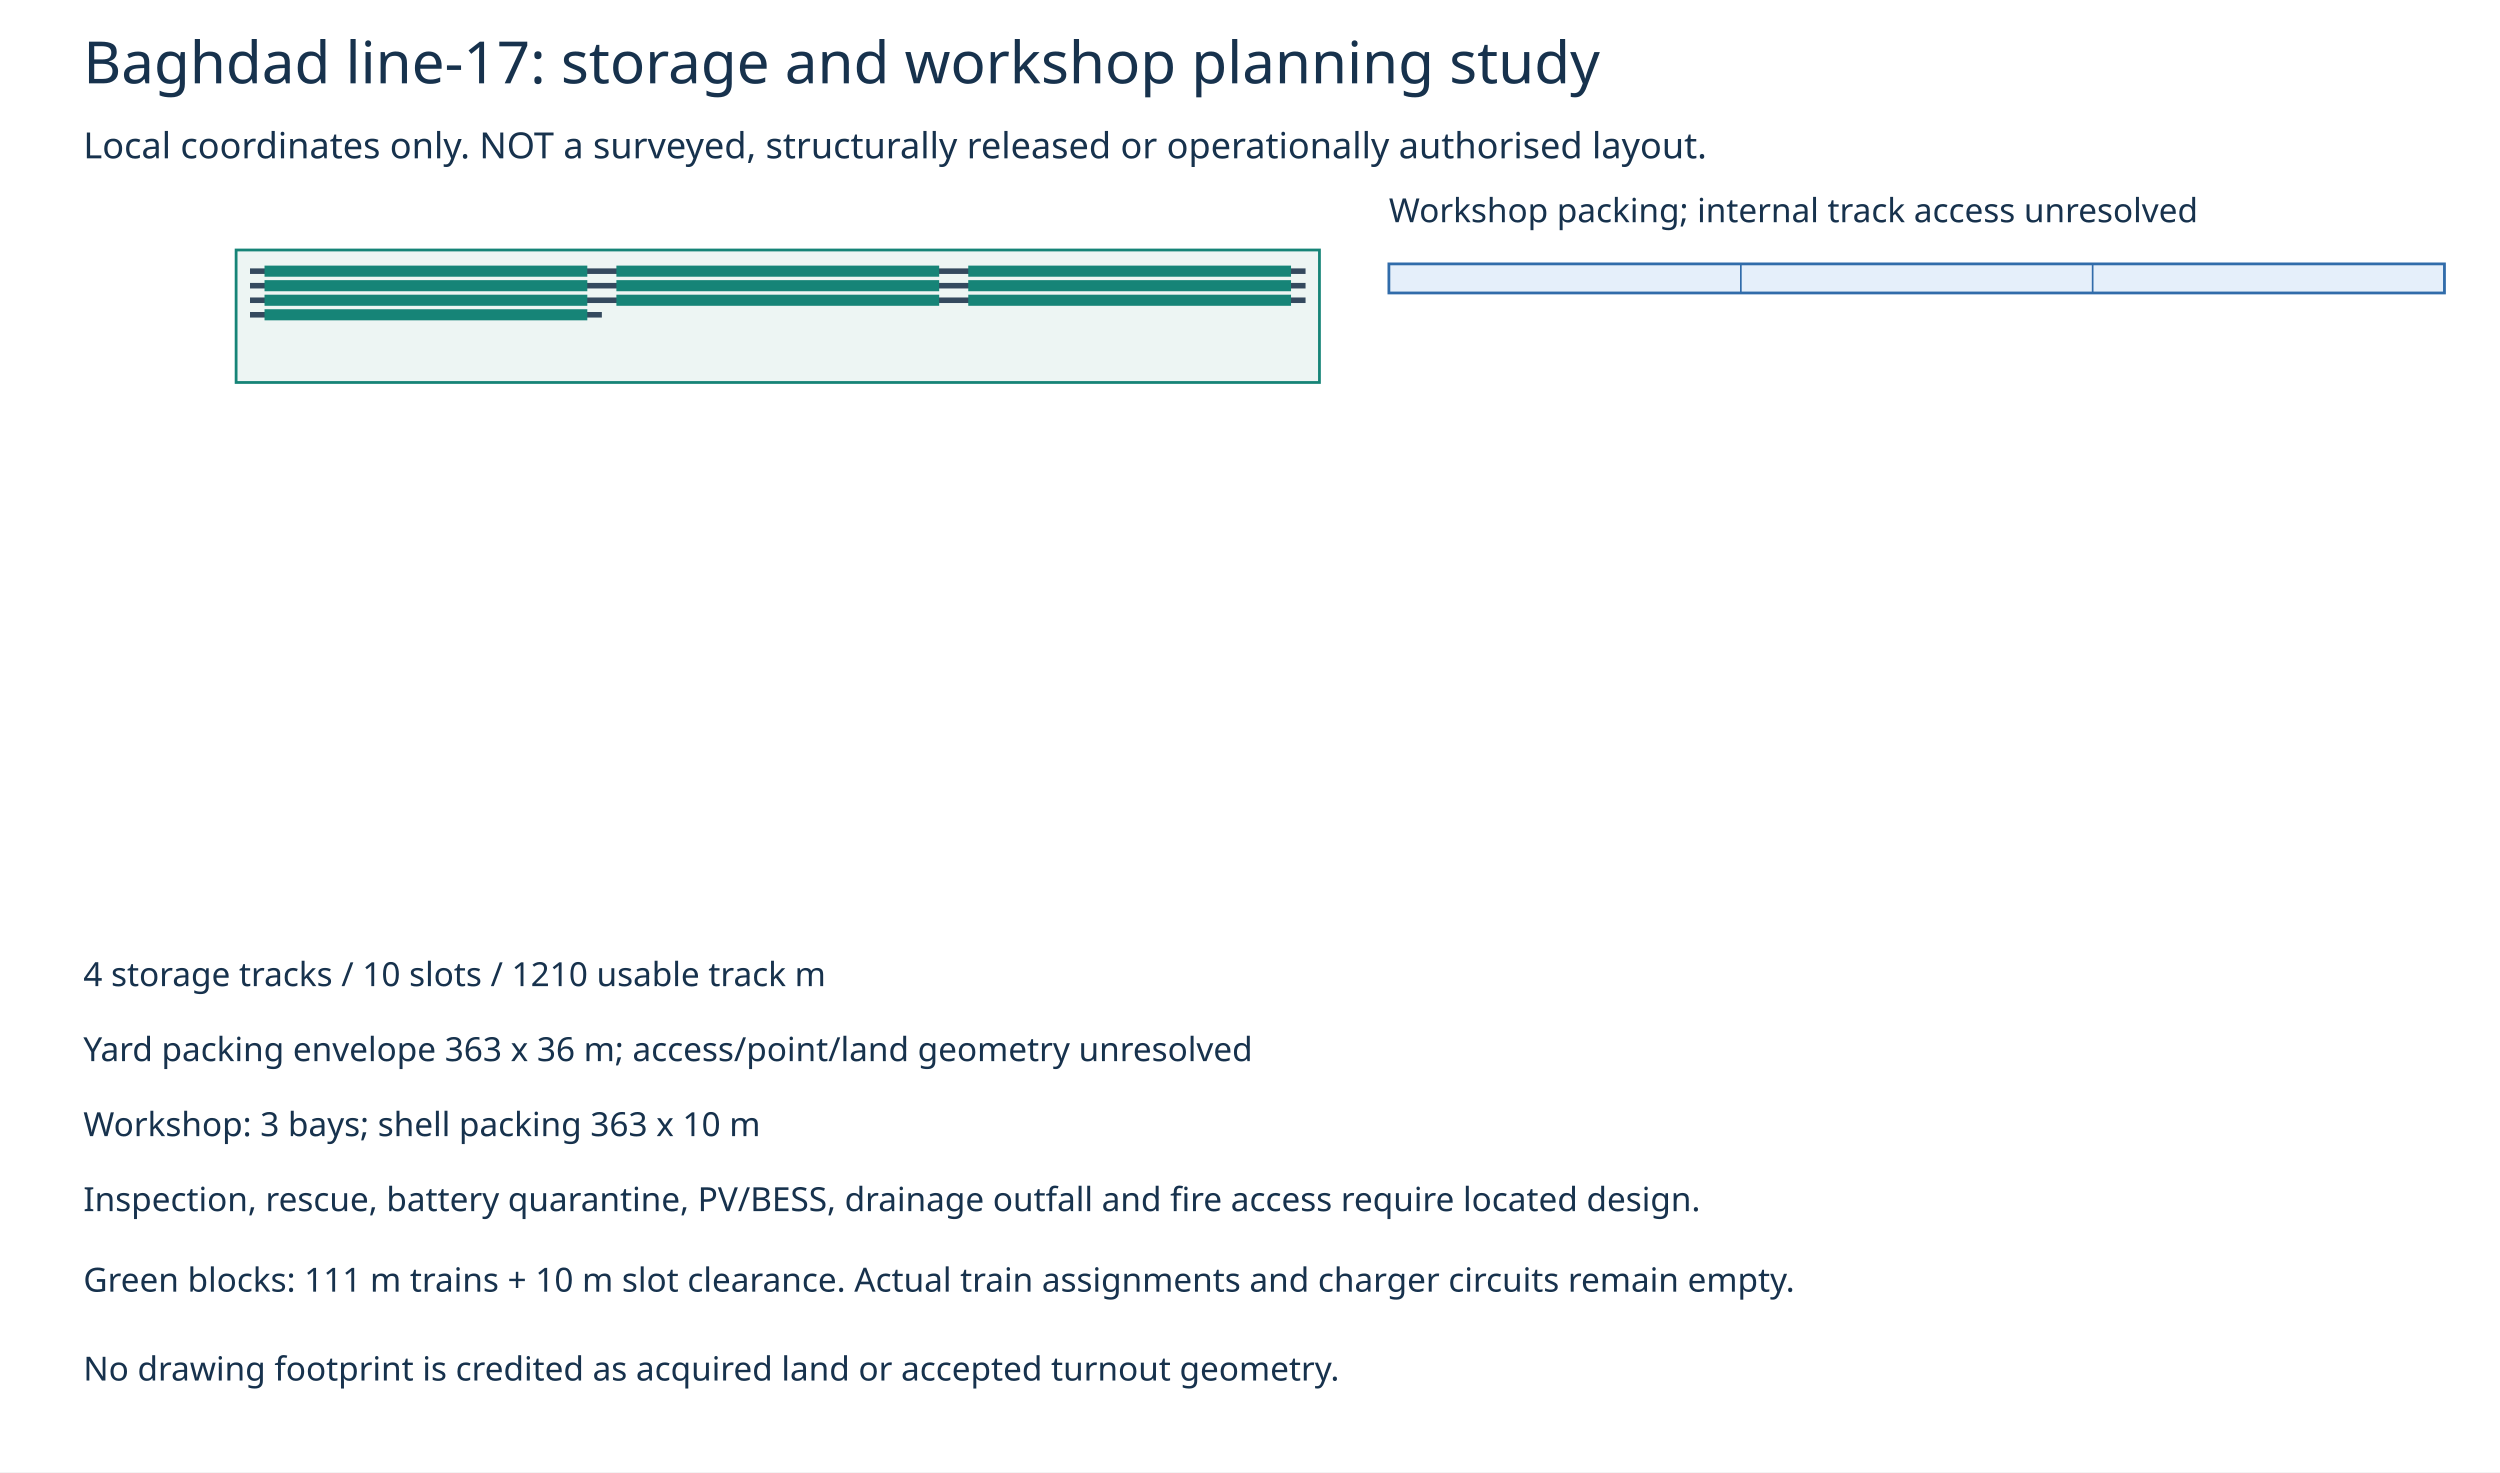
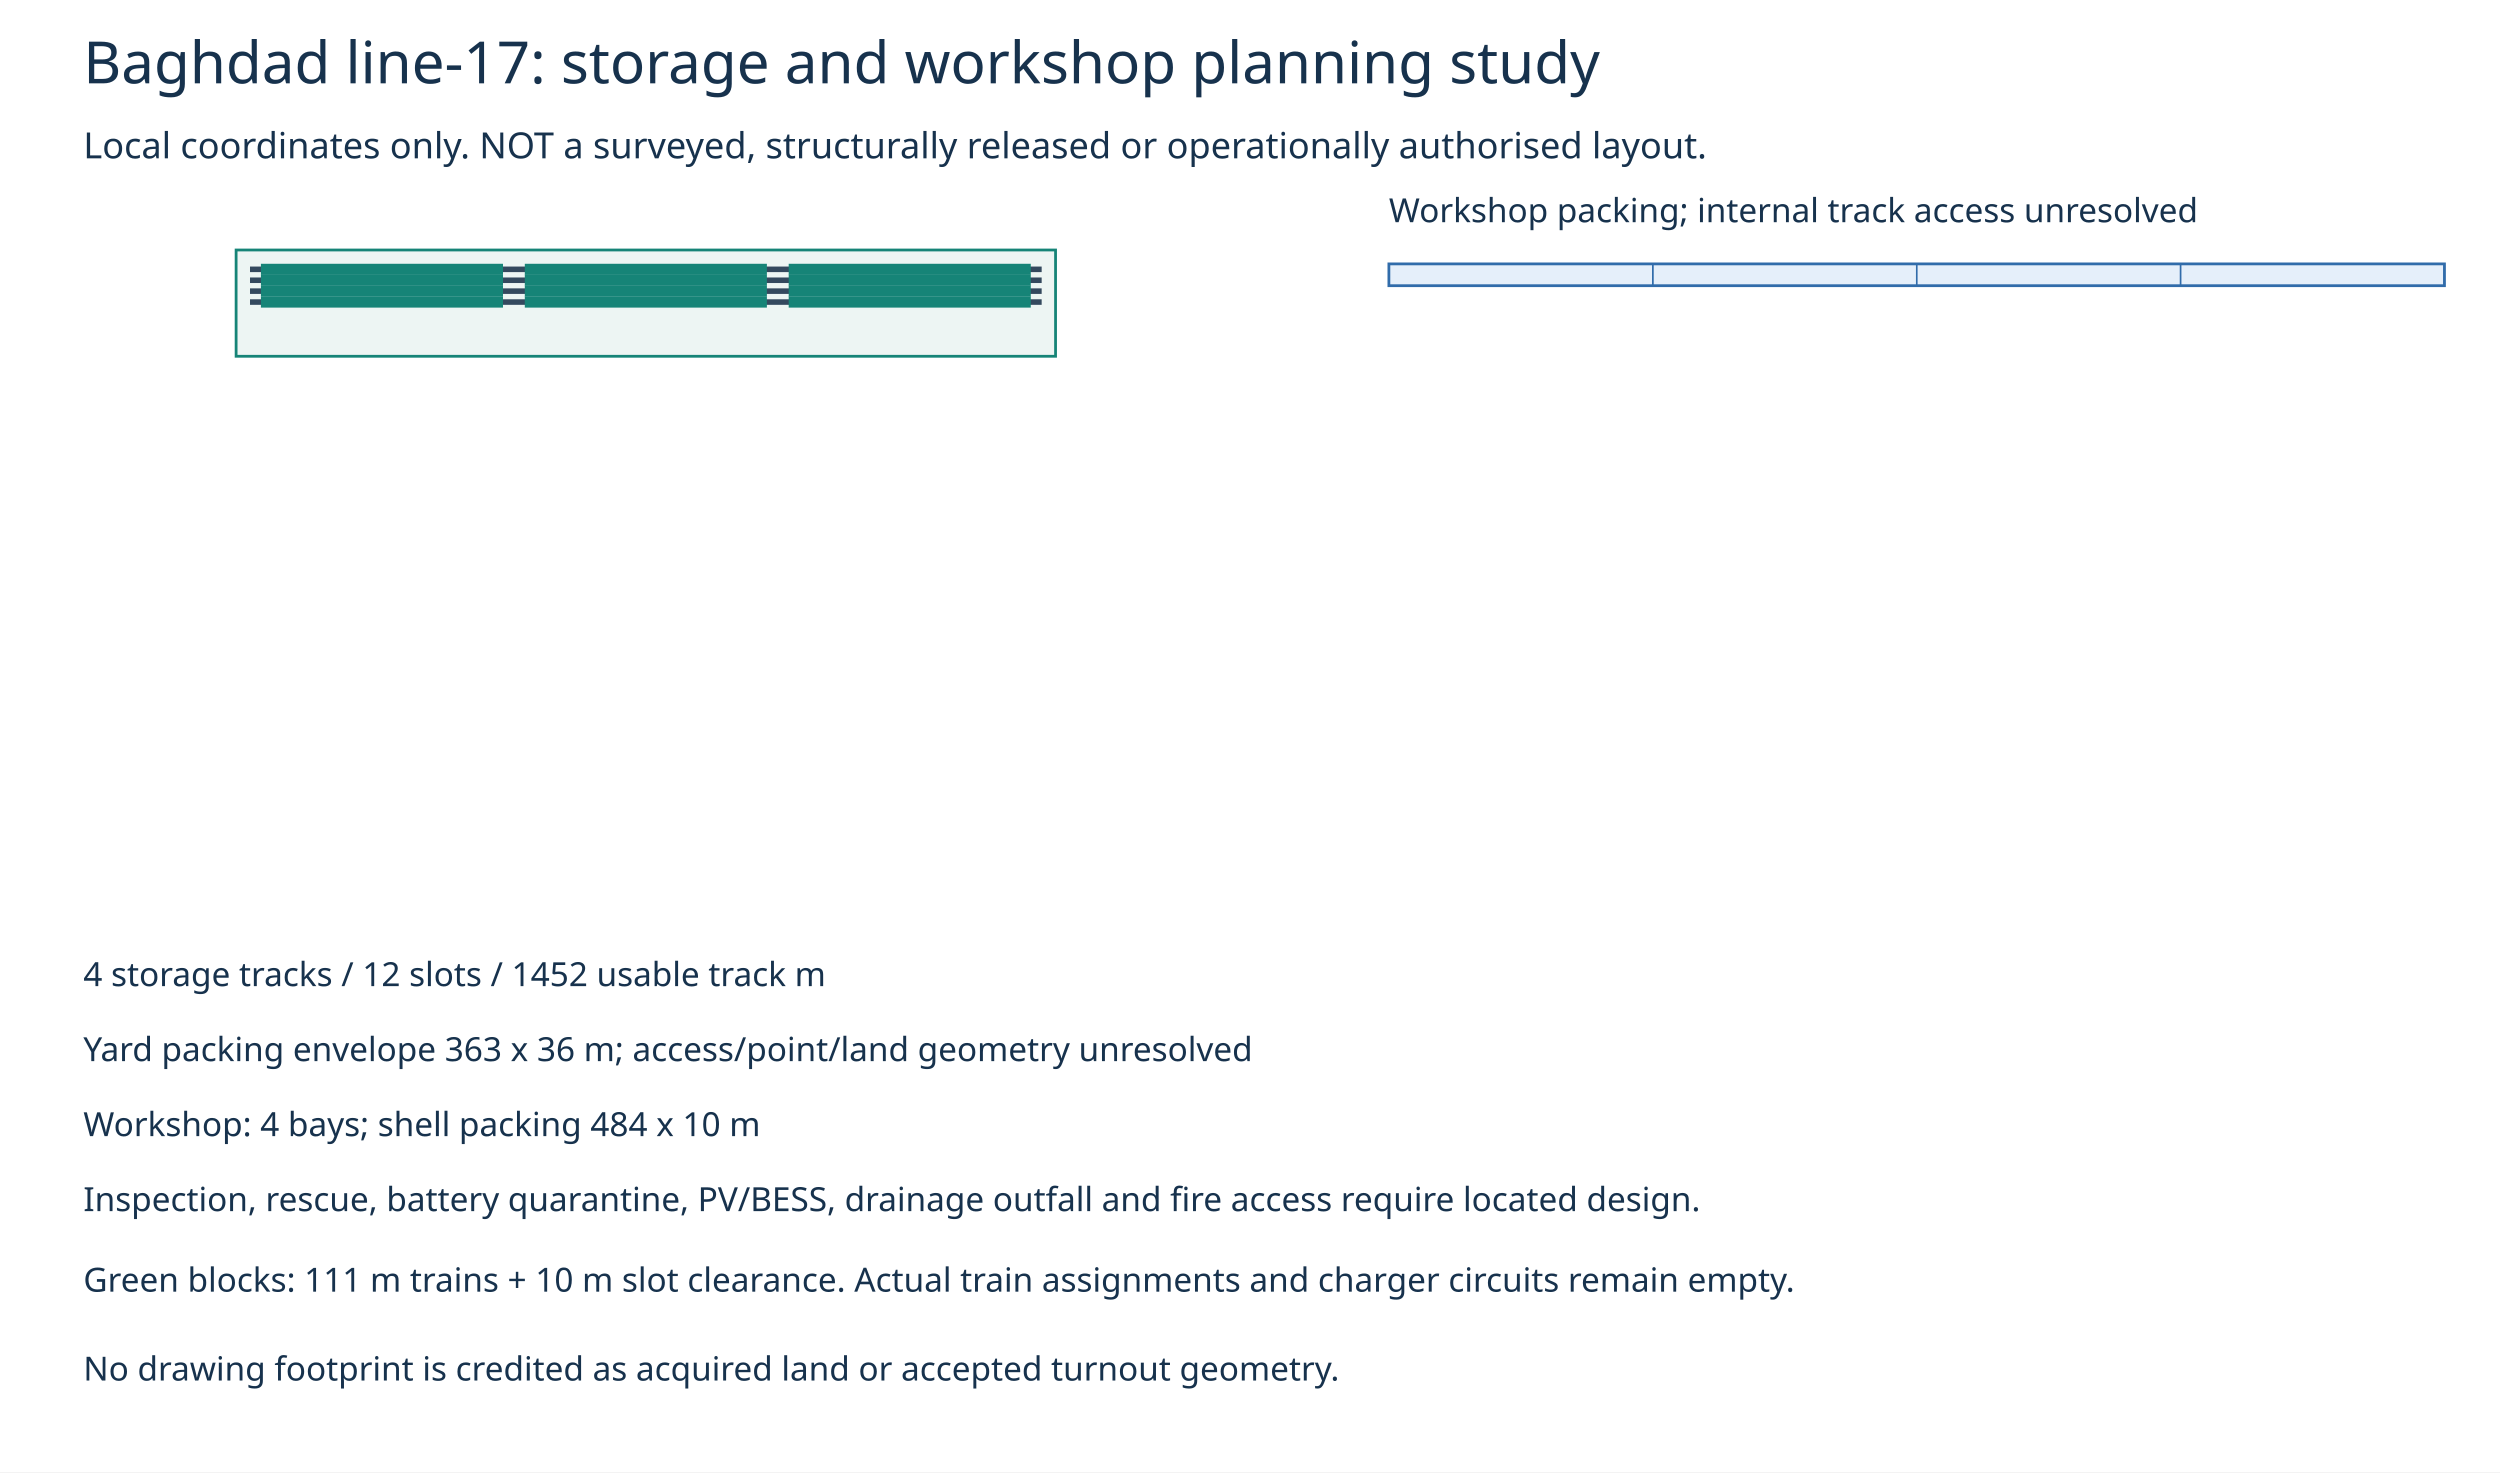
<svg xmlns="http://www.w3.org/2000/svg" width="900" height="530" viewBox="0 0 900 530">
  <rect width="900" height="530" fill="white" />
  <g font-family="sans-serif" fill="#17324d">
    <text x="30" y="30" font-size="21">Baghdad line-17: storage and workshop planning study</text>
    <text x="30" y="57" font-size="13">Local coordinates only. NOT a surveyed, structurally released or operationally authorised layout.</text>
-     <rect x="85" y="90" width="390.00" height="47.69" fill="#edf5f3" stroke="#168477" />
-     <path d="M90 97.62 H470.00" stroke="#34495e" stroke-width="2" />
-     <rect x="95.23" y="95.62" width="116.20" height="4" fill="#168477" />
-     <rect x="221.90" y="95.62" width="116.20" height="4" fill="#168477" />
-     <rect x="348.57" y="95.62" width="116.20" height="4" fill="#168477" />
-     <path d="M90 102.85 H470.00" stroke="#34495e" stroke-width="2" />
-     <rect x="95.23" y="100.85" width="116.20" height="4" fill="#168477" />
-     <rect x="221.90" y="100.85" width="116.20" height="4" fill="#168477" />
-     <rect x="348.57" y="100.85" width="116.20" height="4" fill="#168477" />
-     <path d="M90 108.09 H470.00" stroke="#34495e" stroke-width="2" />
-     <rect x="95.23" y="106.09" width="116.20" height="4" fill="#168477" />
-     <rect x="221.90" y="106.09" width="116.20" height="4" fill="#168477" />
-     <rect x="348.57" y="106.09" width="116.20" height="4" fill="#168477" />
-     <path d="M90 113.32 H216.67" stroke="#34495e" stroke-width="2" />
-     <rect x="95.23" y="111.32" width="116.20" height="4" fill="#168477" />
-     <rect x="500" y="95" width="380.00" height="10.47" fill="#e5effa" stroke="#316caa" />
-     <rect x="500.00" y="95.00" width="126.67" height="10.47" fill="none" stroke="#316caa" stroke-width="0.5" />
-     <rect x="626.67" y="95.00" width="126.67" height="10.47" fill="none" stroke="#316caa" stroke-width="0.5" />
-     <rect x="753.33" y="95.00" width="126.67" height="10.47" fill="none" stroke="#316caa" stroke-width="0.5" />
+     <rect x="85" y="90" width="295.00" height="38.26" fill="#edf5f3" stroke="#168477" />
+     <path d="M90 96.96 H375.00" stroke="#34495e" stroke-width="2" />
+     <rect x="93.93" y="94.96" width="87.15" height="4" fill="#168477" />
+     <rect x="188.93" y="94.96" width="87.15" height="4" fill="#168477" />
+     <rect x="283.93" y="94.96" width="87.15" height="4" fill="#168477" />
+     <path d="M90 100.89 H375.00" stroke="#34495e" stroke-width="2" />
+     <rect x="93.93" y="98.89" width="87.15" height="4" fill="#168477" />
+     <rect x="188.93" y="98.89" width="87.15" height="4" fill="#168477" />
+     <rect x="283.93" y="98.89" width="87.15" height="4" fill="#168477" />
+     <path d="M90 104.81 H375.00" stroke="#34495e" stroke-width="2" />
+     <rect x="93.93" y="102.81" width="87.15" height="4" fill="#168477" />
+     <rect x="188.93" y="102.81" width="87.15" height="4" fill="#168477" />
+     <rect x="283.93" y="102.81" width="87.15" height="4" fill="#168477" />
+     <path d="M90 108.74 H375.00" stroke="#34495e" stroke-width="2" />
+     <rect x="93.93" y="106.74" width="87.15" height="4" fill="#168477" />
+     <rect x="188.93" y="106.74" width="87.15" height="4" fill="#168477" />
+     <rect x="283.93" y="106.74" width="87.15" height="4" fill="#168477" />
+     <rect x="500" y="95" width="380.00" height="7.85" fill="#e5effa" stroke="#316caa" />
+     <rect x="500.00" y="95.00" width="95.00" height="7.85" fill="none" stroke="#316caa" stroke-width="0.5" />
+     <rect x="595.00" y="95.00" width="95.00" height="7.85" fill="none" stroke="#316caa" stroke-width="0.5" />
+     <rect x="690.00" y="95.00" width="95.00" height="7.85" fill="none" stroke="#316caa" stroke-width="0.5" />
+     <rect x="785.00" y="95.00" width="95.00" height="7.85" fill="none" stroke="#316caa" stroke-width="0.5" />
    <text x="500" y="80" font-size="12">Workshop packing; internal track access unresolved</text>
-     <text x="30" y="355">4 storage tracks / 10 slots / 1210 usable track m</text>
+     <text x="30" y="355">4 storage tracks / 12 slots / 1452 usable track m</text>
    <text x="30" y="382">Yard packing envelope 363 x 36 m; access/point/land geometry unresolved</text>
-     <text x="30" y="409">Workshop: 3 bays; shell packing 363 x 10 m</text>
+     <text x="30" y="409">Workshop: 4 bays; shell packing 484 x 10 m</text>
    <text x="30" y="436">Inspection, rescue, battery quarantine, PV/BESS, drainage outfall and fire access require located design.</text>
    <text x="30" y="465">Green blocks: 111 m trains + 10 m slot clearance. Actual train assignments and charger circuits remain empty.</text>
    <text x="30" y="497">No drawing footprint is credited as acquired land or accepted turnout geometry.</text>
  </g>
</svg>
